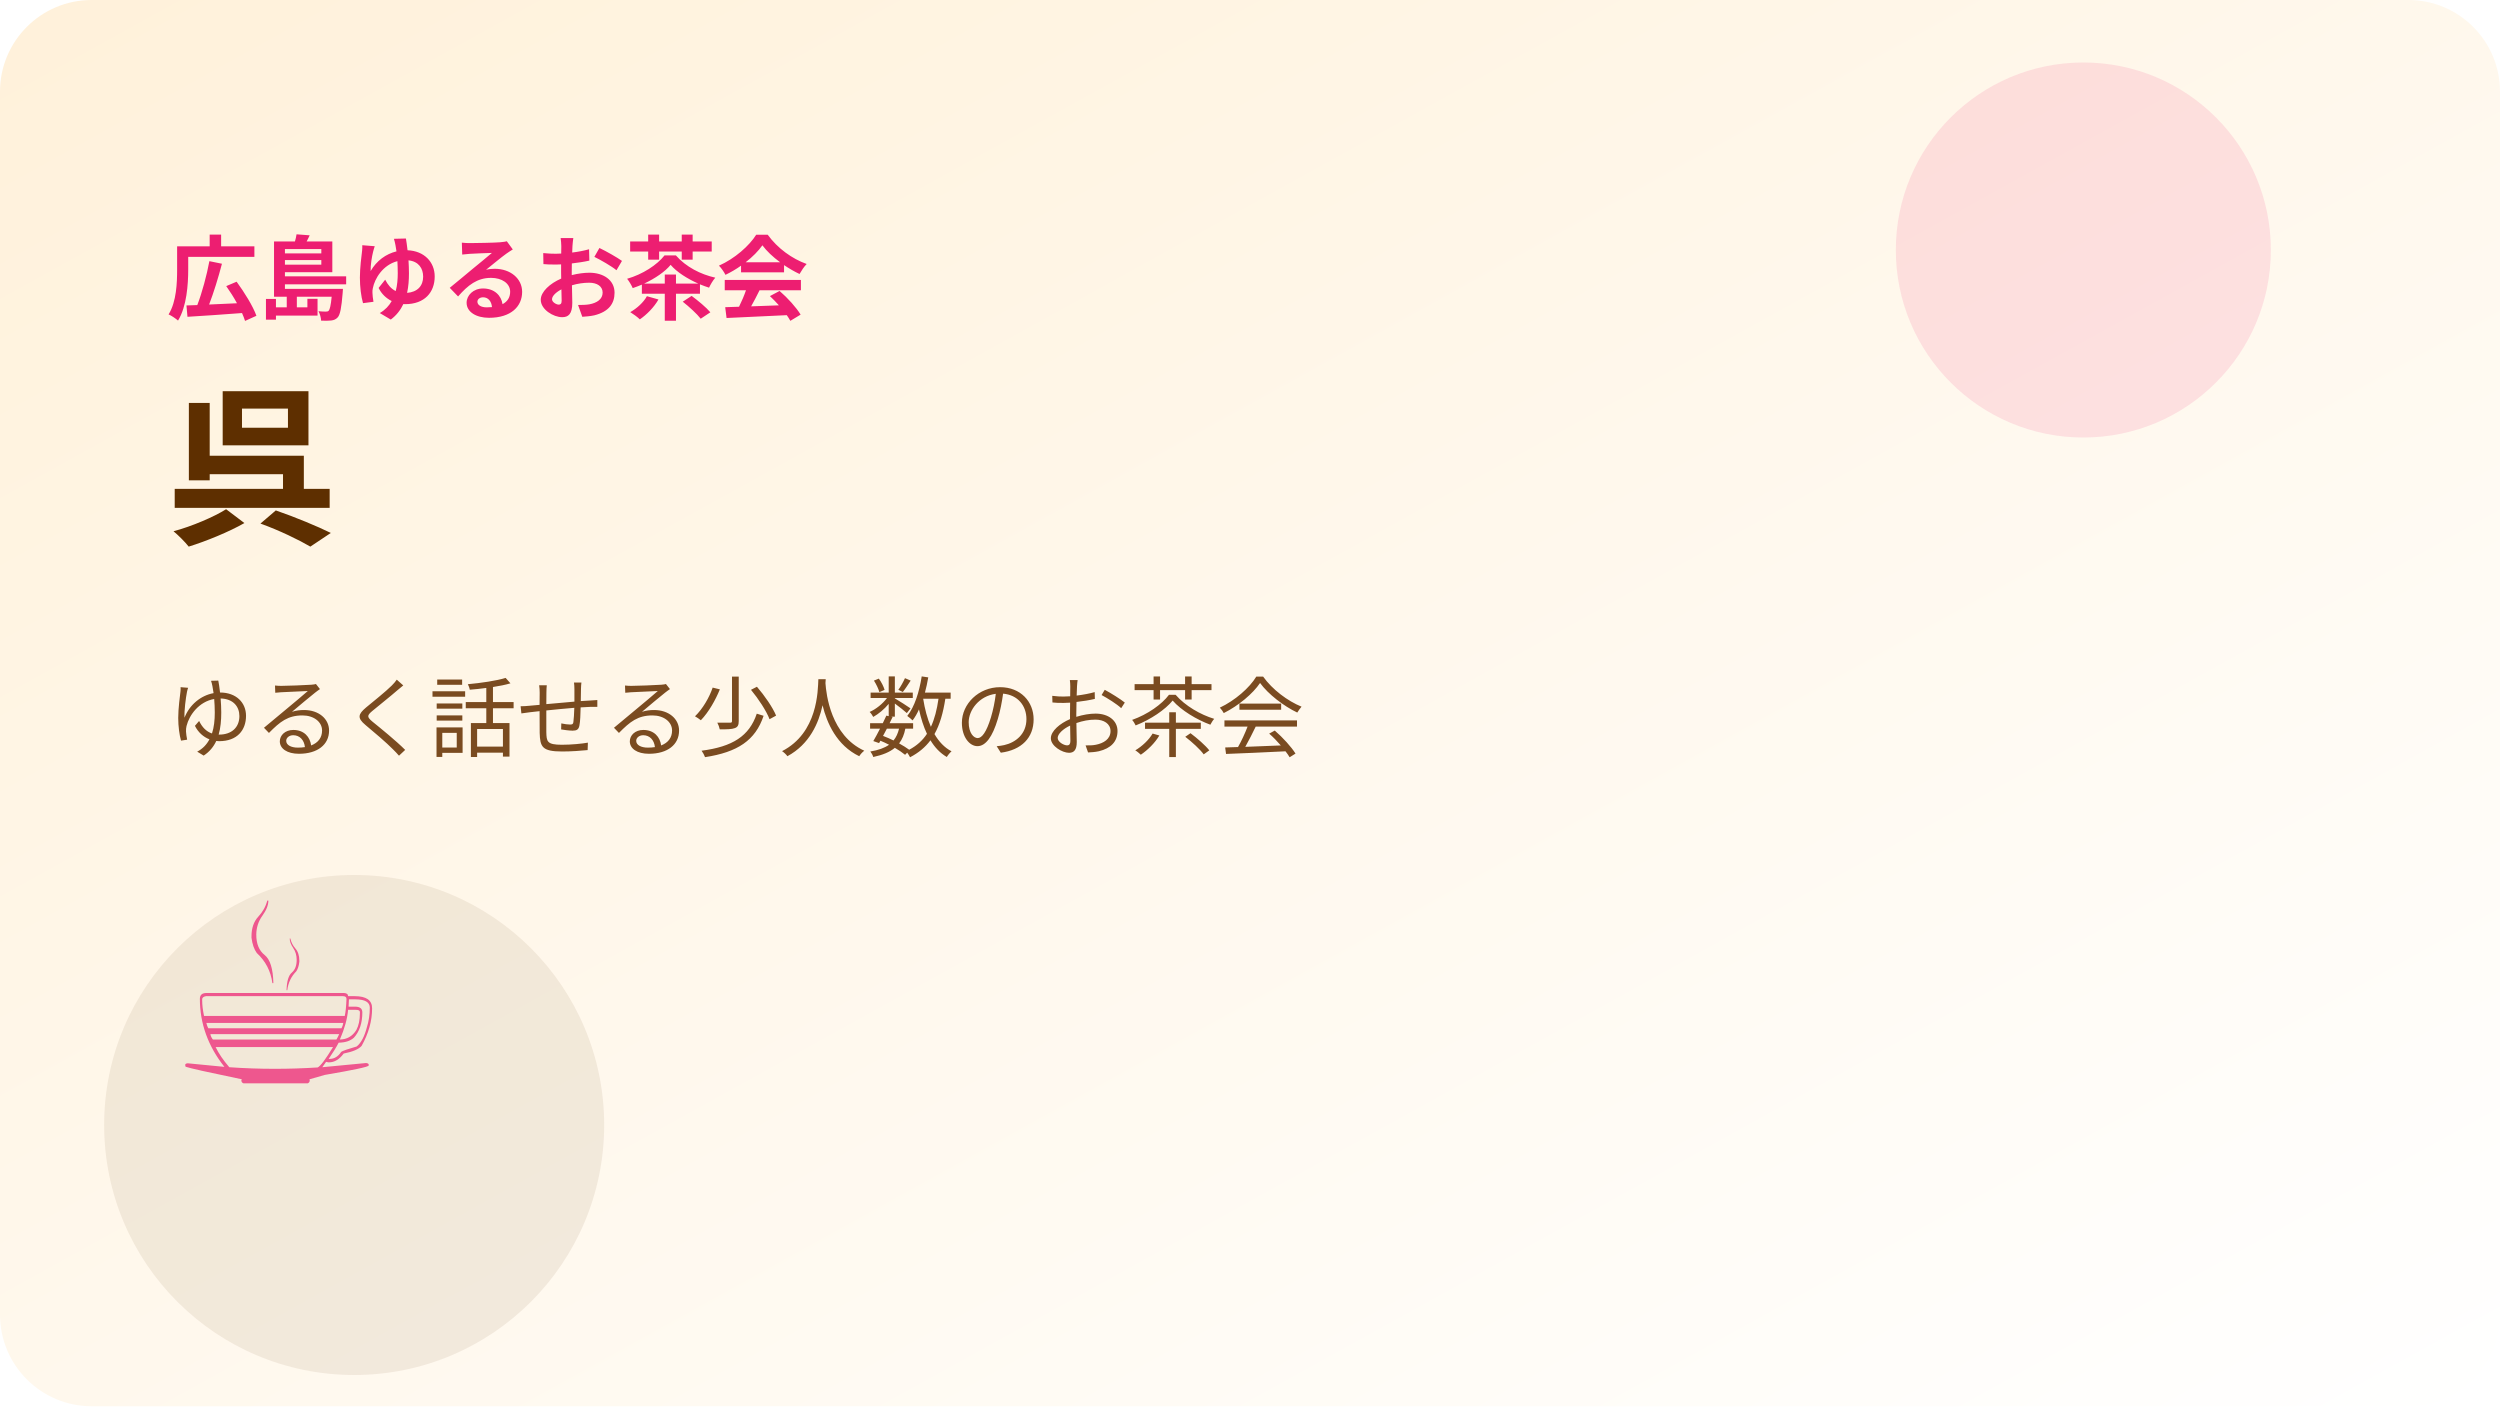
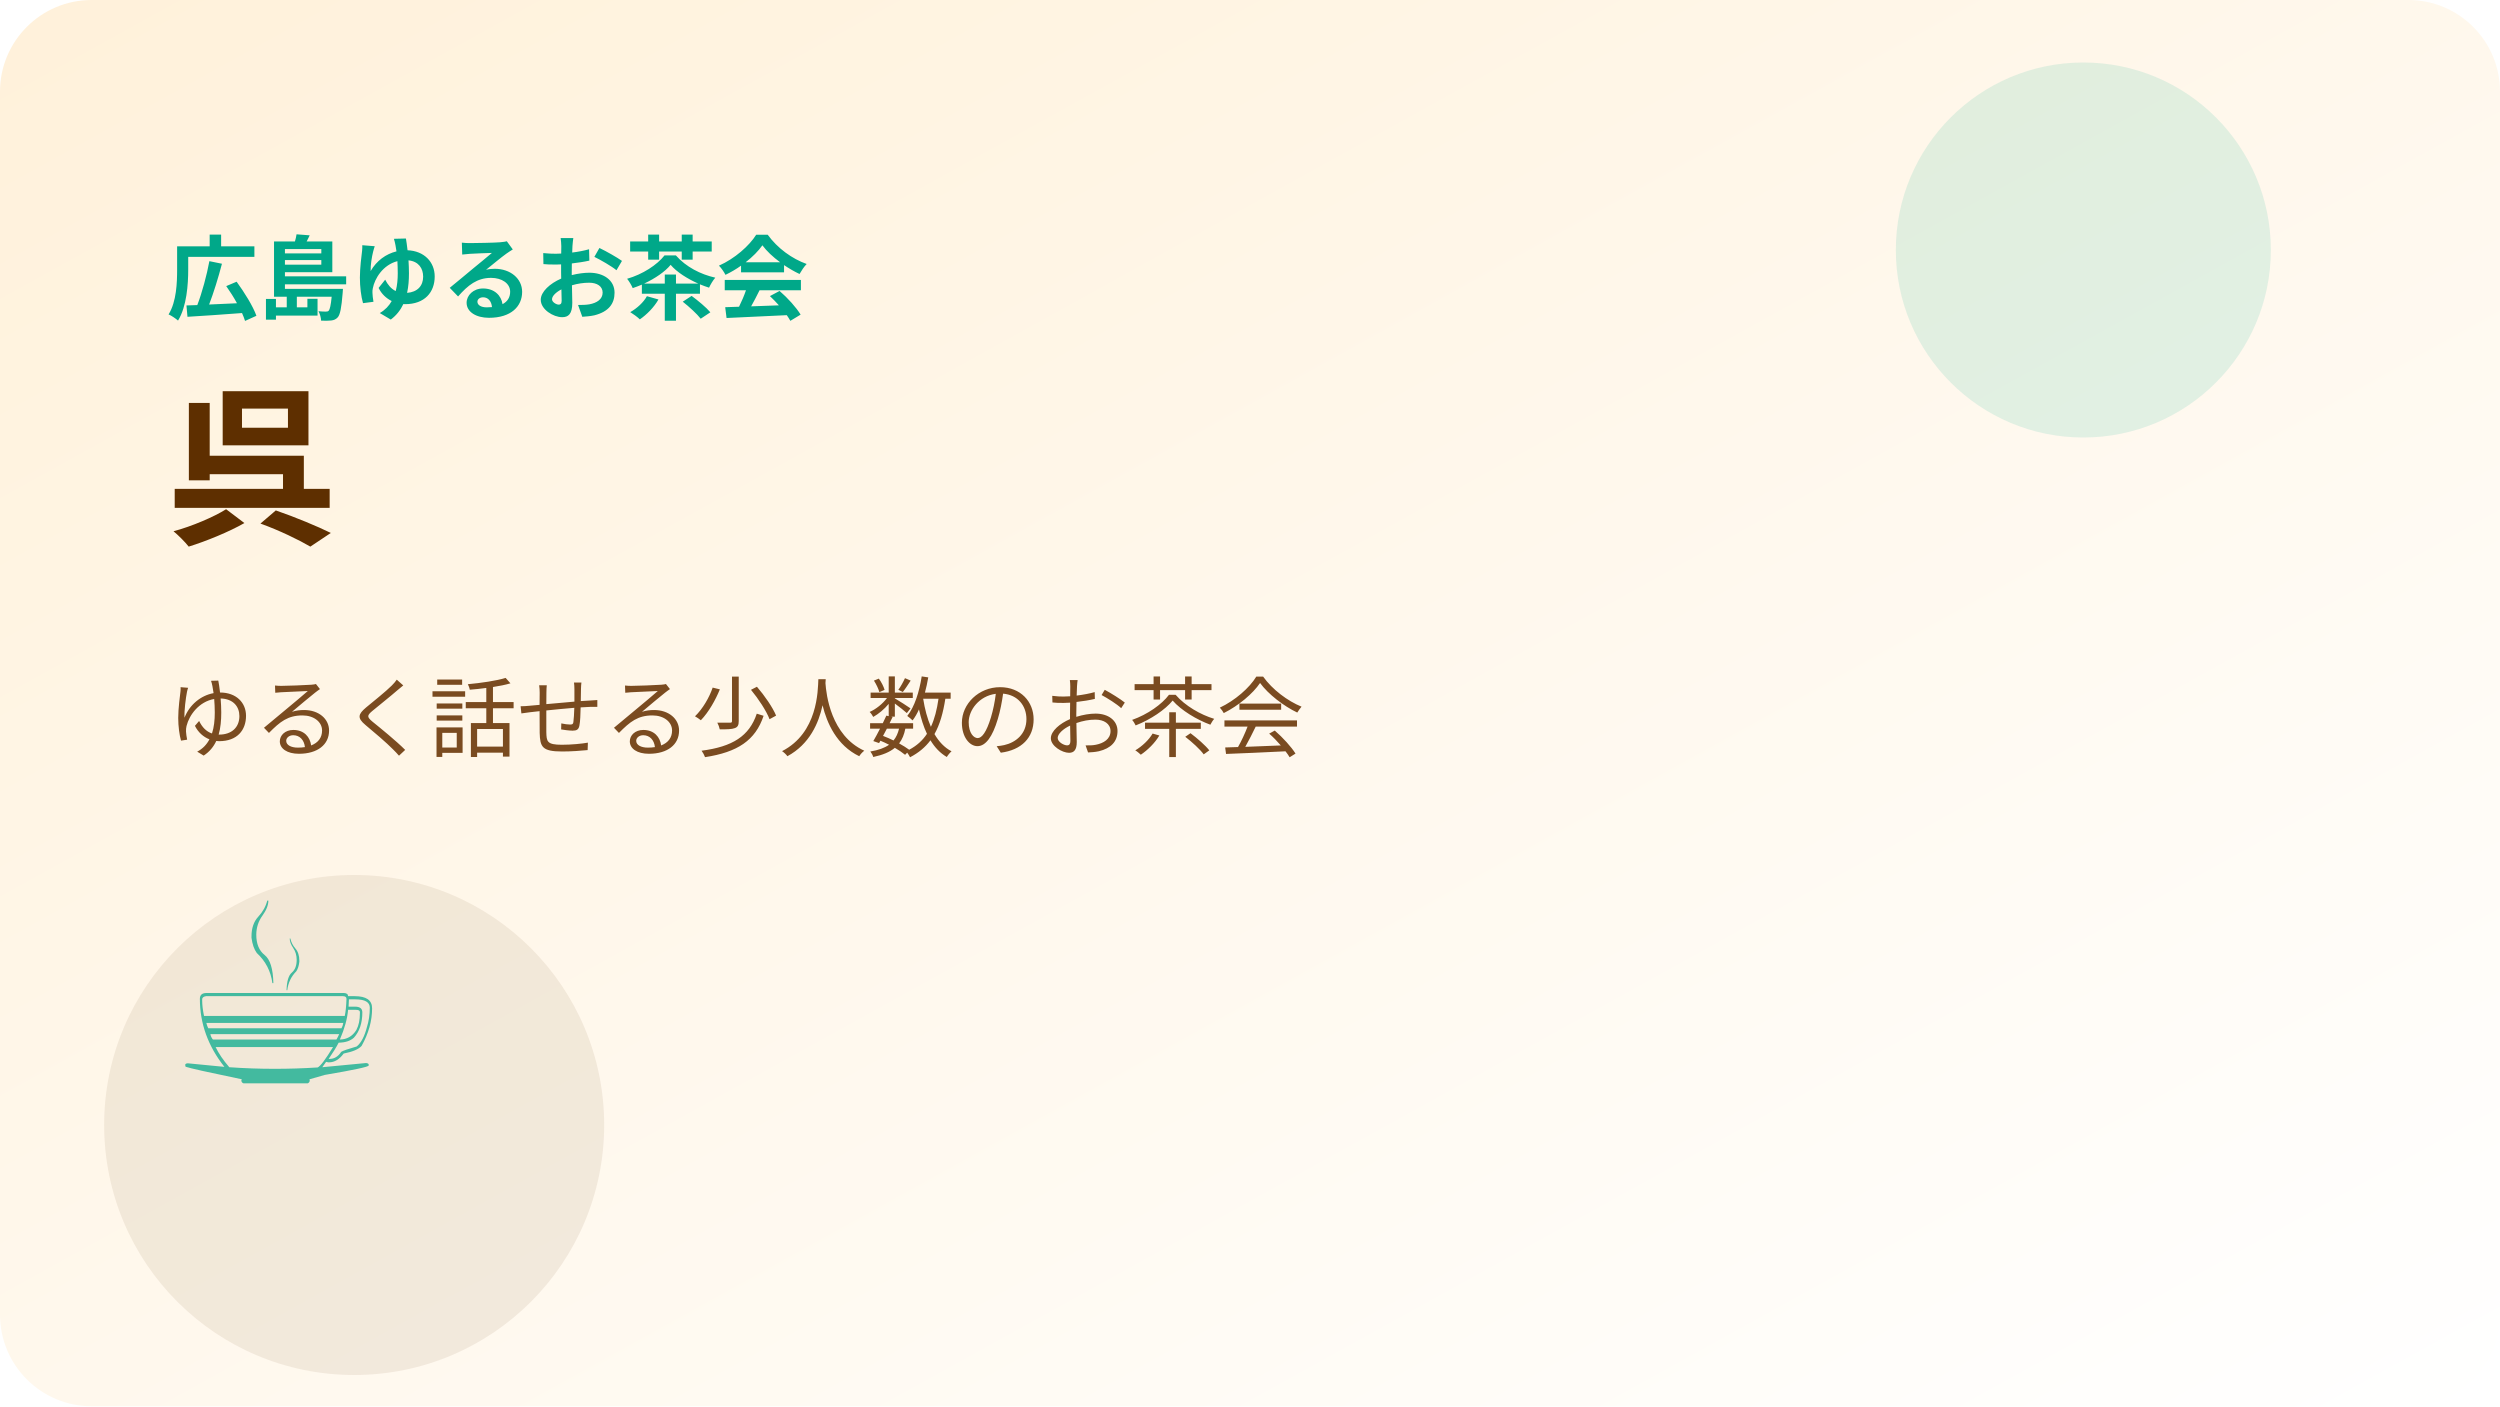
<svg xmlns="http://www.w3.org/2000/svg" width="1200" height="675" viewBox="0 0 1200 675">
  <defs>
    <linearGradient id="g" x1="0" y1="0" x2="1" y2="1">
      <stop offset="0" stop-color="#fff1da" />
      <stop offset="1" stop-color="#ffffff" />
    </linearGradient>
  </defs>
  <rect width="1200" height="675" rx="44" fill="url(#g)" />
-   <circle cx="1000" cy="120" r="90" fill="#ed1e71" opacity=".12" />
+   <circle cx="1000" cy="120" r="90" fill="#00a889" opacity=".12" />
  <circle cx="170" cy="540" r="120" fill="#5e2f00" opacity=".08" />
-   <text x="80" y="150" font-family="sans-serif" font-size="44" fill="#ed1e71" font-weight="700">広島ゆるお茶会</text>
+   <text x="80" y="150" font-family="sans-serif" font-size="44" fill="#00a889" font-weight="700">広島ゆるお茶会</text>
  <text x="80" y="255" font-family="sans-serif" font-size="82" fill="#5e2f00" font-weight="800">呉</text>
  <text x="80" y="360" font-family="sans-serif" font-size="42" fill="#7a4b20">ゆるく話せる少人数のお茶会</text>
-   <text x="80" y="520" font-family="sans-serif" font-size="120" fill="#ed1e71" opacity=".72">☕</text>
+   <text x="80" y="520" font-family="sans-serif" font-size="120" fill="#00a889" opacity=".72">☕</text>
</svg>
